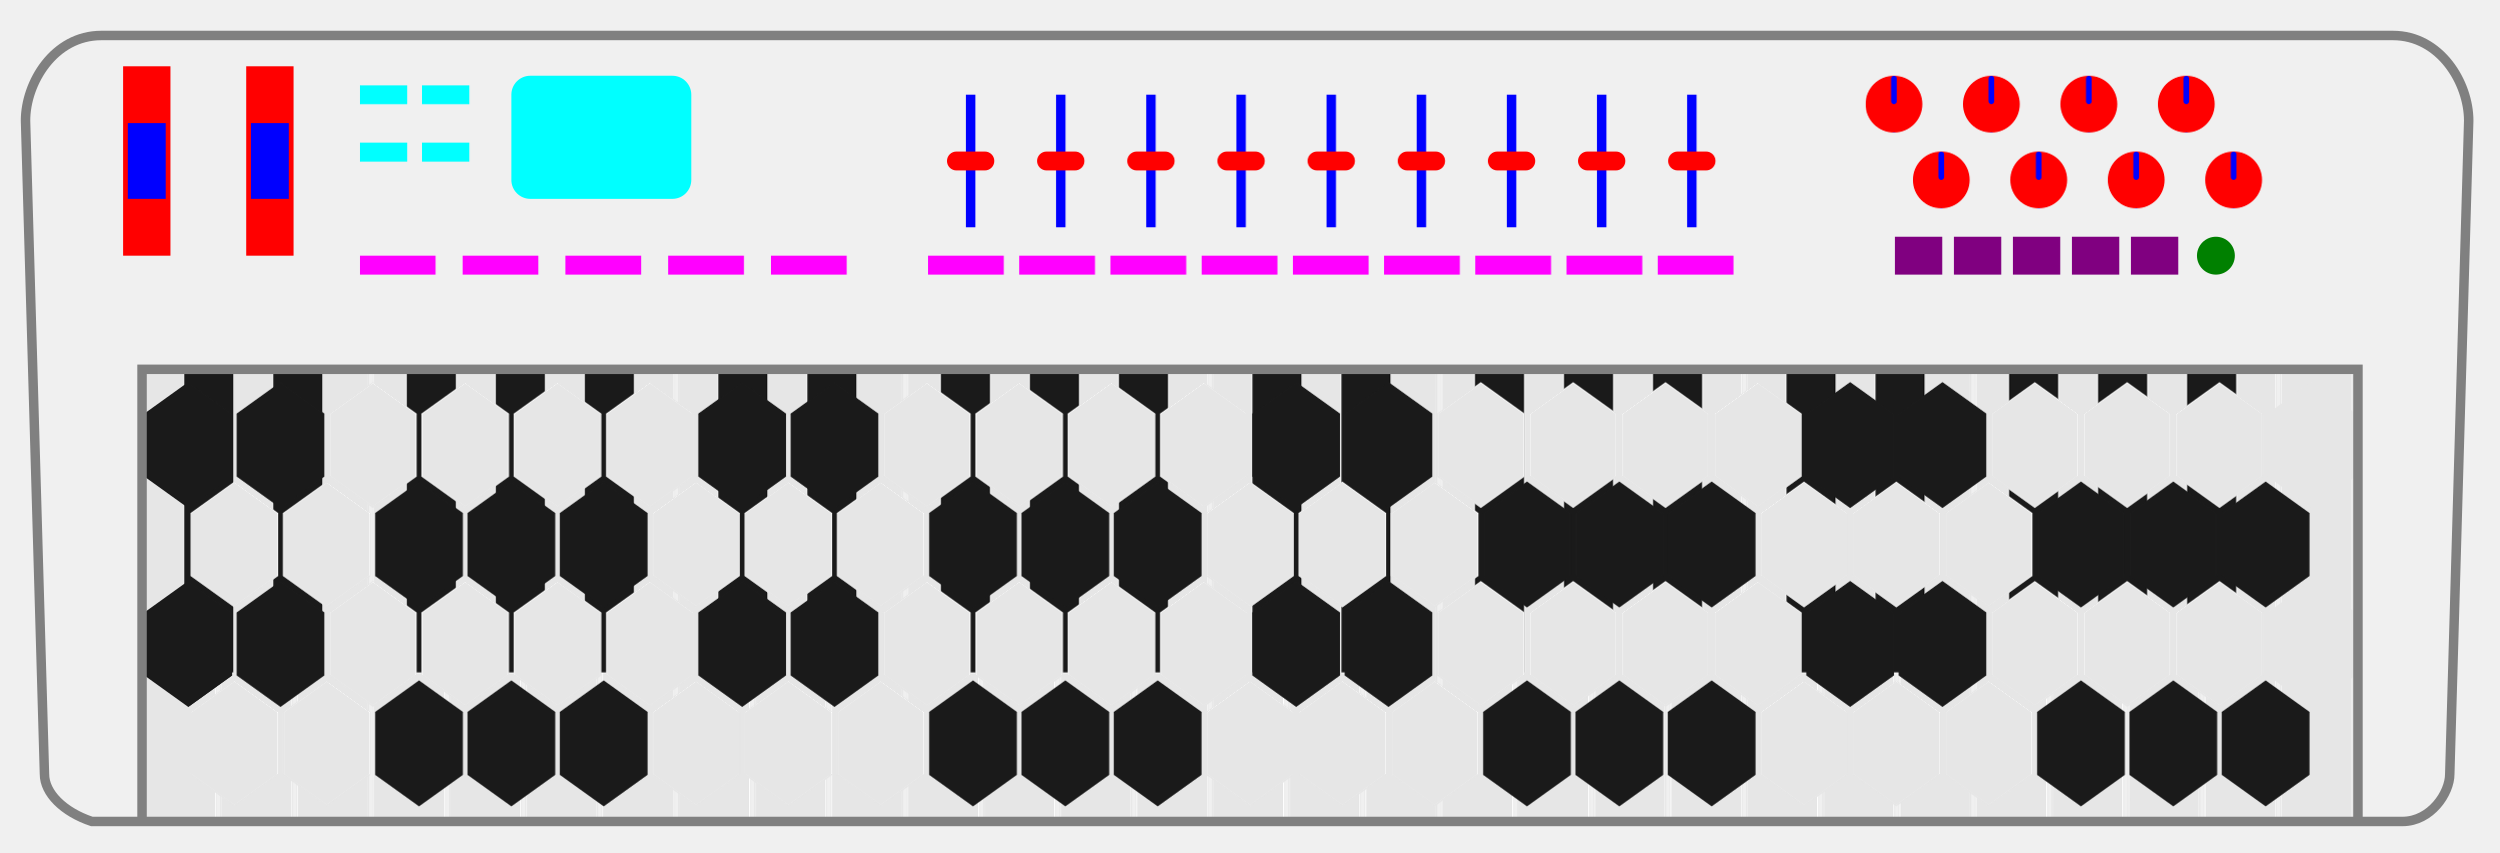
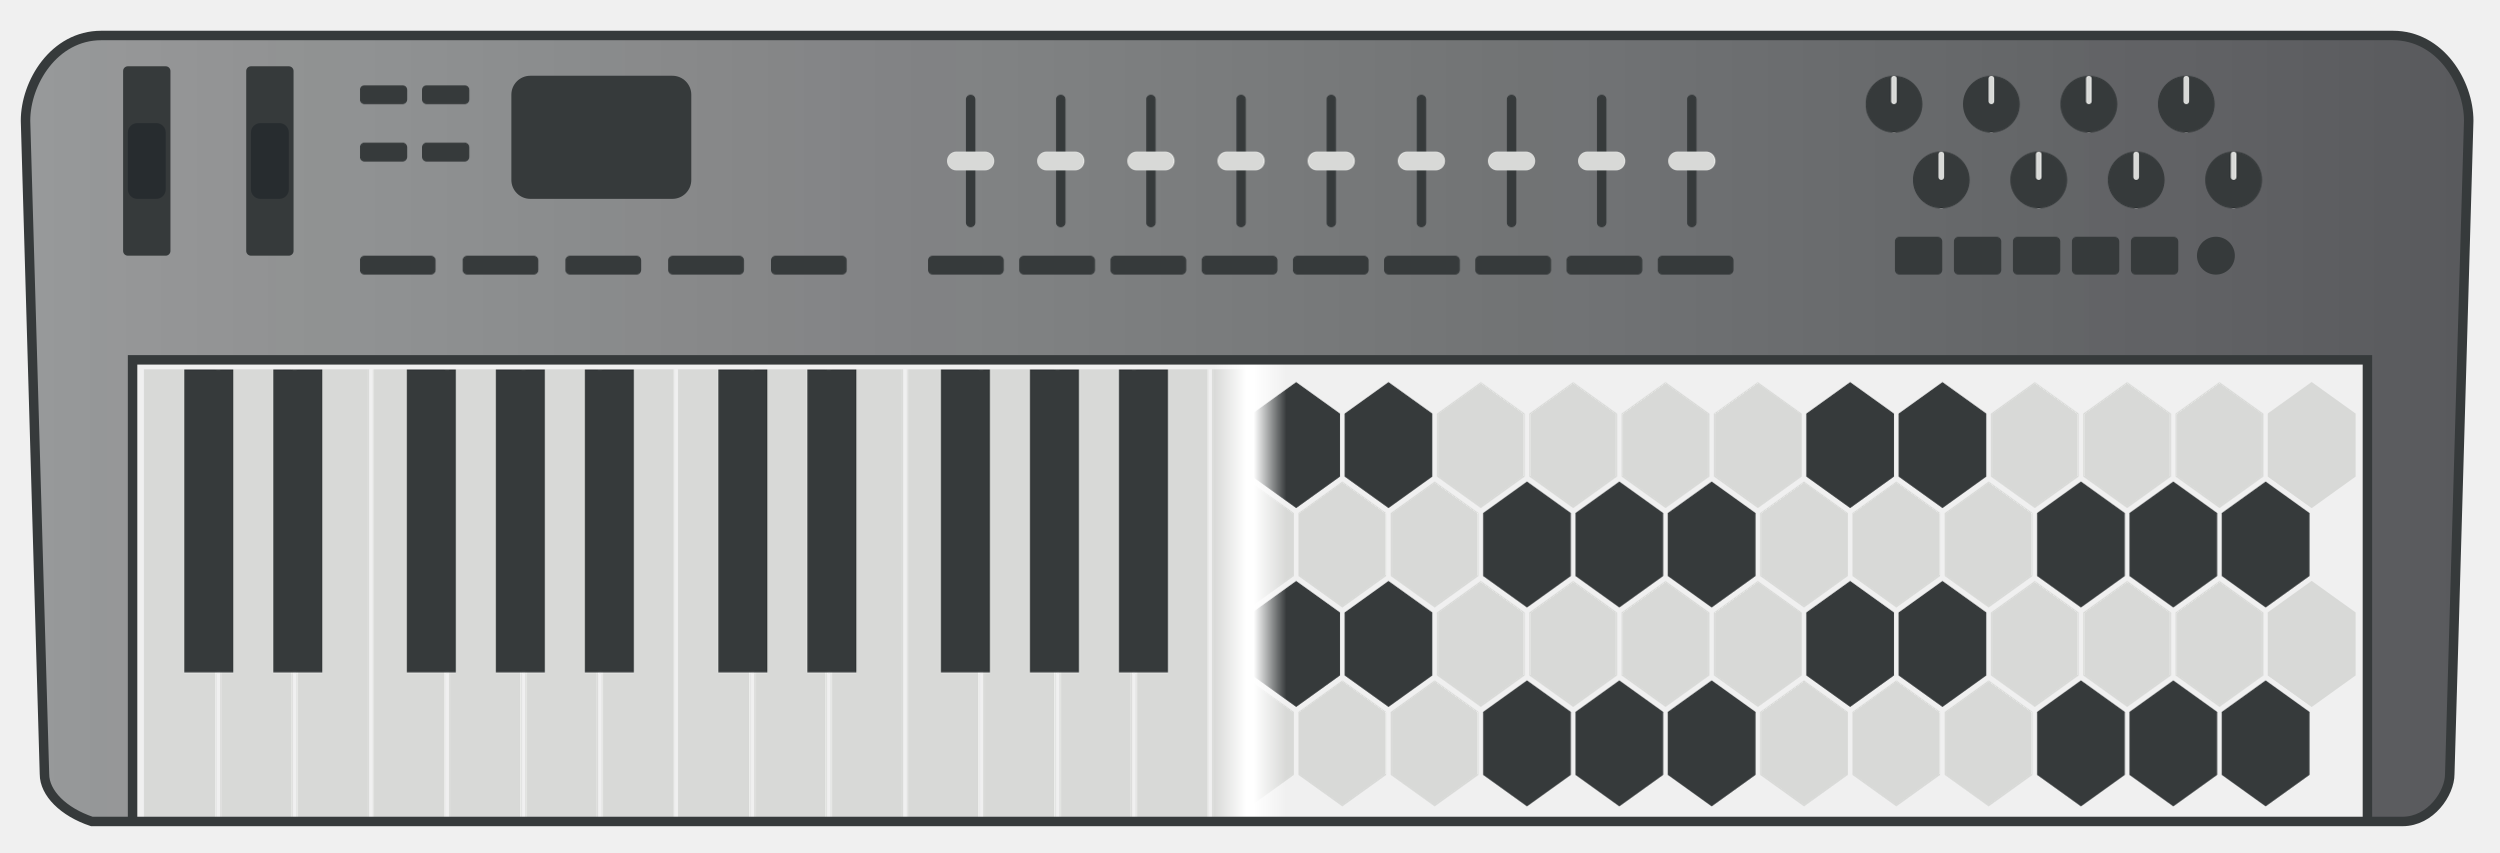
<svg xmlns="http://www.w3.org/2000/svg" width="1056" height="360" viewBox="0 0 264 90">
  <style>
        .body {
+             fill: url(#body);
+             animation: whirl 7.1s linear infinite;
+         }
+         .body-outline {
            fill: transparent;
-             stroke: gray;
+             stroke: #363a3b;
+         }
+         .body-fill {
+             fill: #1e1f23;
+         }
+         .whirl {
+             animation: whirl2 11.1s ease-in-out infinite alternate;
        }
        .wheel {
-             fill: red;
+             fill: #363a3b;
+             rx: 0.5;
        }
        .wheel-mark {
-             fill: blue;
+             fill: #272c2f;
+             rx: 1;
        }
        .small-button {
-             fill: cyan;
+             fill: #363a3b;
+             rx: 0.5;
        }
        .display {
-             fill: cyan;
+             fill: #363a3b;
        }
        .slider {
-             fill: blue;
+             fill: #363a3b;
        }
        .slider-knob {
-             fill: red;
+             fill: #d8d9d7;
        }
        .button {
-             fill: magenta;
+             fill: #363a3b;
+             rx: 0.5;
        }
        .knob {
-             fill: red;
+             fill: #363a3b;
        }
        .knob-mark {
-             fill: blue;
+             fill: #d8d9d7;
        }
        .large-button {
-             fill: purple;
+             fill: #363a3b;
+             rx: 0.5;
        }
        .small-circle {
-             fill: green;
+             fill: #363a3b;
        }
        .white {
-             fill: hsla(0, 0%, 90%, 1);
+             fill: #d8d9d7;
        }
        .black {
-             fill: hsla(0, 0%, 10%, 1);
+             fill: #363a3b;
+         }
+ 
+         @keyframes whirl {
+             0% {
+                 transform: rotate(0deg);
+                 transform-origin: center;
+             }
+             100% {
+                 transform: rotate(360deg);
+                 transform-origin: center;
+             }
+         }
+         @keyframes whirl2 {
+             0% {
+                 transform: rotate(0deg);
+                 transform-origin: center top;
+             }
+             100% {
+                 transform: rotate(450deg);
+                 transform-origin: center top;
+             }
        }
    </style>
  <defs>
+     <linearGradient id="body">
+       <stop offset="0%" stop-color="#363a3b" stop-opacity="0.4" />
+       <stop offset="100%" stop-color="#1e1f23" stop-opacity="0.8" />
+     </linearGradient>
+     <linearGradient id="maskGradient">
+       <stop offset="50%" stop-color="black" />
+       <stop offset="50%" stop-color="white" />
+     </linearGradient>
+     <linearGradient id="maskGradient2">
+       <stop offset="49%" stop-color="white" stop-opacity="0" />
+       <stop offset="49.9%" stop-color="white" stop-opacity="1" />
+       <stop offset="50%" stop-color="white" stop-opacity="1" />
+       <stop offset="50.1%" stop-color="white" stop-opacity="1" />
+       <stop offset="51%" stop-color="white" stop-opacity="0" />
+     </linearGradient>
    <g id="wheel">
      <rect class="wheel" width="5" height="20" />
      <rect class="wheel-mark" x="0.5" y="6" width="4" height="8" />
    </g>
    <pattern id="small-buttons" width="0.505" height="0.505">
      <rect class="small-button" width="5" height="2" />
    </pattern>
    <g id="button">
      <rect class="button" width="8" height="2" />
    </g>
    <pattern id="buttons5" width="0.201" height="1">
      <use href="#button" />
    </pattern>
    <pattern id="buttons9" width="0.112" height="1">
      <use href="#button" />
    </pattern>
    <pattern id="sliders" width="0.112" height="1">
-       <rect class="slider" x="2" width="1" height="15" />
+       <rect class="slider" x="2" width="1" height="14" rx="0.5" />
      <rect class="slider-knob" y="6" width="5" height="2" rx="1" />
    </pattern>
    <g id="knob" transform="scale(3)">
      <circle class="knob" cx="1" cy="1" r="1" />
      <rect class="knob-mark" x="0.9" width="0.2" height="1" rx="0.1" />
    </g>
    <pattern id="knobs" width="0.251" height="1">
      <use href="#knob" />
    </pattern>
    <pattern id="large-buttons" width="0.201" height="1">
      <rect class="large-button" x="0.1" width="5" height="4" />
    </pattern>
    <rect id="white-key" class="white" x="0.025" width="0.95" height="1" />
    <rect id="black-key" class="black" x="-0.05" width="1.1" height="1" />
    <pattern id="white-keys" width="1" height="1" patternUnits="userSpaceOnUse">
      <use href="#white-key" />
    </pattern>
    <pattern id="black-keys" width="12" height="1" patternUnits="userSpaceOnUse">
      <use href="#black-key" x="1" />
      <use href="#black-key" x="3" />
      <use href="#black-key" x="6" />
      <use href="#black-key" x="8" />
      <use href="#black-key" x="10" />
    </pattern>
    <pattern id="octave-keys" width="12" height="3" patternUnits="userSpaceOnUse">
      <rect fill="url(#white-keys)" width="7" height="3" transform="scale(1.714285, 1)" />
      <rect fill="url(#black-keys)" width="12" height="2" />
    </pattern>
    <polygon id="hexagon" points="1,-0.5 0,-1 -1,-0.5 -1,0.5 0,1 1,0.5" transform="scale(0.95)" />
    <g id="note-hexagons">
      <use href="#hexagon" x="0" y="0" />
      <use href="#hexagon" x="0" y="3" />
    </g>
    <pattern id="octave-hexagons" x="-1" width="12" height="7" patternUnits="userSpaceOnUse">
      <use href="#note-hexagons" class="white" x="0" y="1" />
      <use href="#note-hexagons" class="white" x="1" y="2.5" />
      <use href="#note-hexagons" class="black" x="2" y="1" />
      <use href="#note-hexagons" class="white" x="3" y="2.5" />
      <use href="#note-hexagons" class="black" x="4" y="1" />
      <use href="#note-hexagons" class="white" x="5" y="2.5" />
      <use href="#note-hexagons" class="white" x="6" y="1" />
      <use href="#note-hexagons" class="black" x="7" y="2.5" />
      <use href="#note-hexagons" class="white" x="8" y="1" />
      <use href="#note-hexagons" class="black" x="9" y="2.5" />
      <use href="#note-hexagons" class="white" x="10" y="1" />
      <use href="#note-hexagons" class="black" x="11" y="2.5" />
      <use href="#note-hexagons" class="white" x="12" y="1" />
    </pattern>
  </defs>
+   <mask id="bodyMask">
+     <path fill="white" d="m 110,144 l -89,0 c -5,0 -8,5 -8,9 l 2,69 c 0,2 2,4 5,5 H 264 c 3,0 5,-3 5,-5 l 2,-69 c 0,-4 -3,-9 -8,-9 l -89,0 z" transform="translate(-10.30458,-140.2529)" />
+     <polyline fill="black" points="14,87 14,38 250,38 250, 87" />
+   </mask>
+   <g mask="url(#bodyMask)">
+     <circle class="body" cx="50%" cy="50%" r="100%" />
+   </g>
  <use href="#wheel" x="13" y="7" />
  <use href="#wheel" x="26" y="7" />
  <rect fill="url(#small-buttons)" x="38" y="9" width="13" height="12" />
  <rect class="display" x="54" y="8" width="19" height="13" rx="2" />
  <rect fill="url(#sliders)" x="100" y="10" width="85" height="14" />
  <rect fill="url(#buttons5)" x="38" y="27" width="54" height="2" />
  <rect fill="url(#buttons9)" x="98" y="27" width="86" height="2" />
  <rect fill="url(#knobs)" x="197" y="8" width="41" height="6" />
  <rect fill="url(#knobs)" x="202" y="16" width="41" height="6" />
  <rect fill="url(#large-buttons)" x="200" y="25" width="31" height="4" />
  <circle class="small-circle" cx="234" cy="27" r="2" />
-   <g id="keys" transform="translate(15, 39) scale(4.7, 16)">
-     <rect fill="url(#octave-keys)" width="48" height="3" />
-     <rect fill="url(#white-keys)" x="28" width="1" height="3" transform="scale(1.714285, 1)" />
-   </g>
-   <g id="hexagons" transform="translate(15, 40) scale(4.875,  7)">
-     <use href="#note-hexagons" class="black" x="1" y="1" />
-     <rect id="buttons" fill="url(#octave-hexagons)" x="1" width="46" height="7" />
-     <use href="#note-hexagons" class="white" x="47" y="1" />
-   </g>
-   <path class="body" d="m 110,144 l -89,0 c -5,0 -8,5 -8,9 l 2,69 c 0,2 2,4 5,5 H 264 c 3,0 5,-3 5,-5 l 2,-69 c 0,-4 -3,-9 -8,-9 l -89,0 z" transform="translate(-10.30458,-140.2529)" />
-   <polyline class="body" points="15,87 15,39 249,39 249, 87" />
+   <mask id="keysMask">
+     <circle class="whirl" fill="url(#maskGradient)" filter="invert()" cx="50%" cy="50%" r="100%" />
+   </mask>
+   <mask id="hexagonsMask">
+     <circle class="whirl" fill="url(#maskGradient)" cx="50%" cy="50%" r="100%" />
+   </mask>
+   <g id="keys" mask="url(#keysMask)">
+     <g transform="translate(15, 39) scale(4.7, 16)">
+       <rect fill="url(#octave-keys)" width="48" height="3" />
+       <rect fill="url(#white-keys)" x="28" width="1" height="3" transform="scale(1.714285, 1)" />
+     </g>
+   </g>
+   <g id="hexagons" mask="url(#hexagonsMask)">
+     <g transform="translate(15, 40) scale(4.875,  7)">
+       <use href="#note-hexagons" class="black" x="1" y="1" />
+       <rect id="buttons" fill="url(#octave-hexagons)" x="1" width="46" height="7" />
+       <use href="#note-hexagons" class="white" x="47" y="1" />
+     </g>
+   </g>
+   <mask id="beamMask">
+     <polyline fill="white" points="14,87 14,38 250,38 250, 87" />
+   </mask>
+   <g mask="url(#beamMask)">
+     <circle class="whirl" fill="url(#maskGradient2)" cx="50%" cy="50%" r="100%" />
+   </g>
+   <path class="body-outline" d="m 110,144 l -89,0 c -5,0 -8,5 -8,9 l 2,69 c 0,2 2,4 5,5 H 264 c 3,0 5,-3 5,-5 l 2,-69 c 0,-4 -3,-9 -8,-9 l -89,0 z" transform="translate(-10.30458,-140.2529)" />
+   <polyline class="body-outline" points="14,87 14,38 250,38 250, 87" />
</svg>
